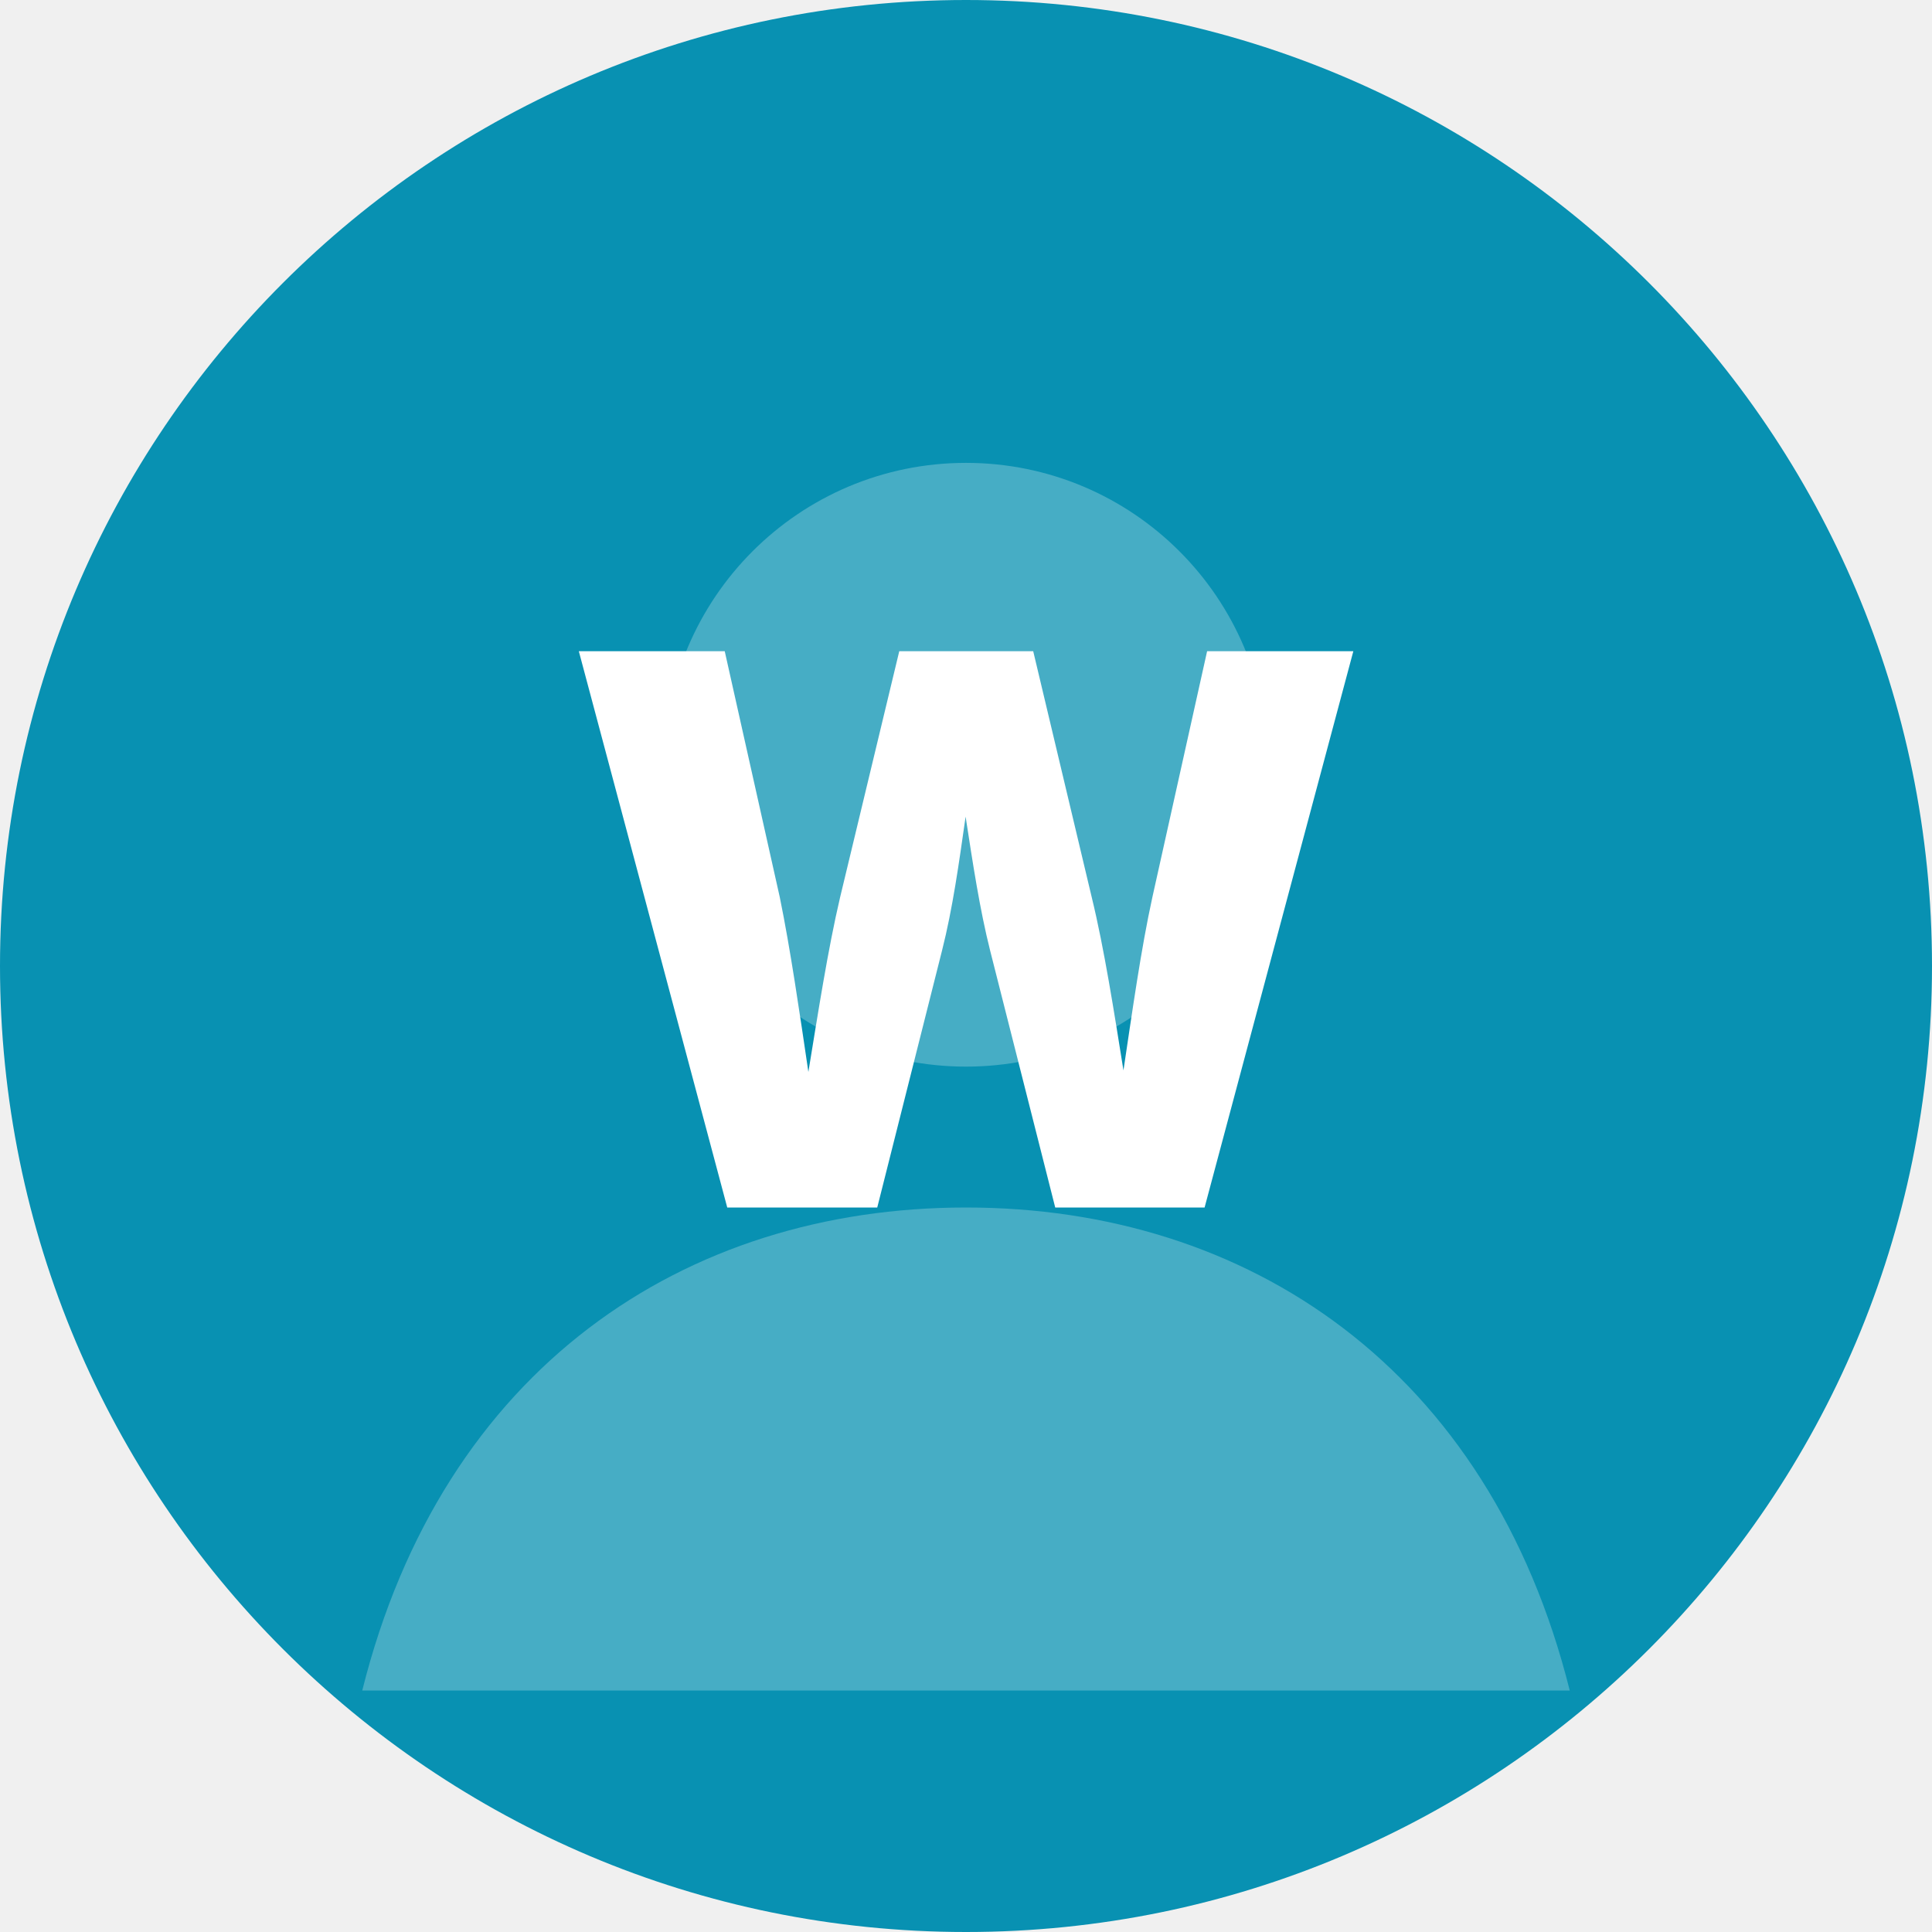
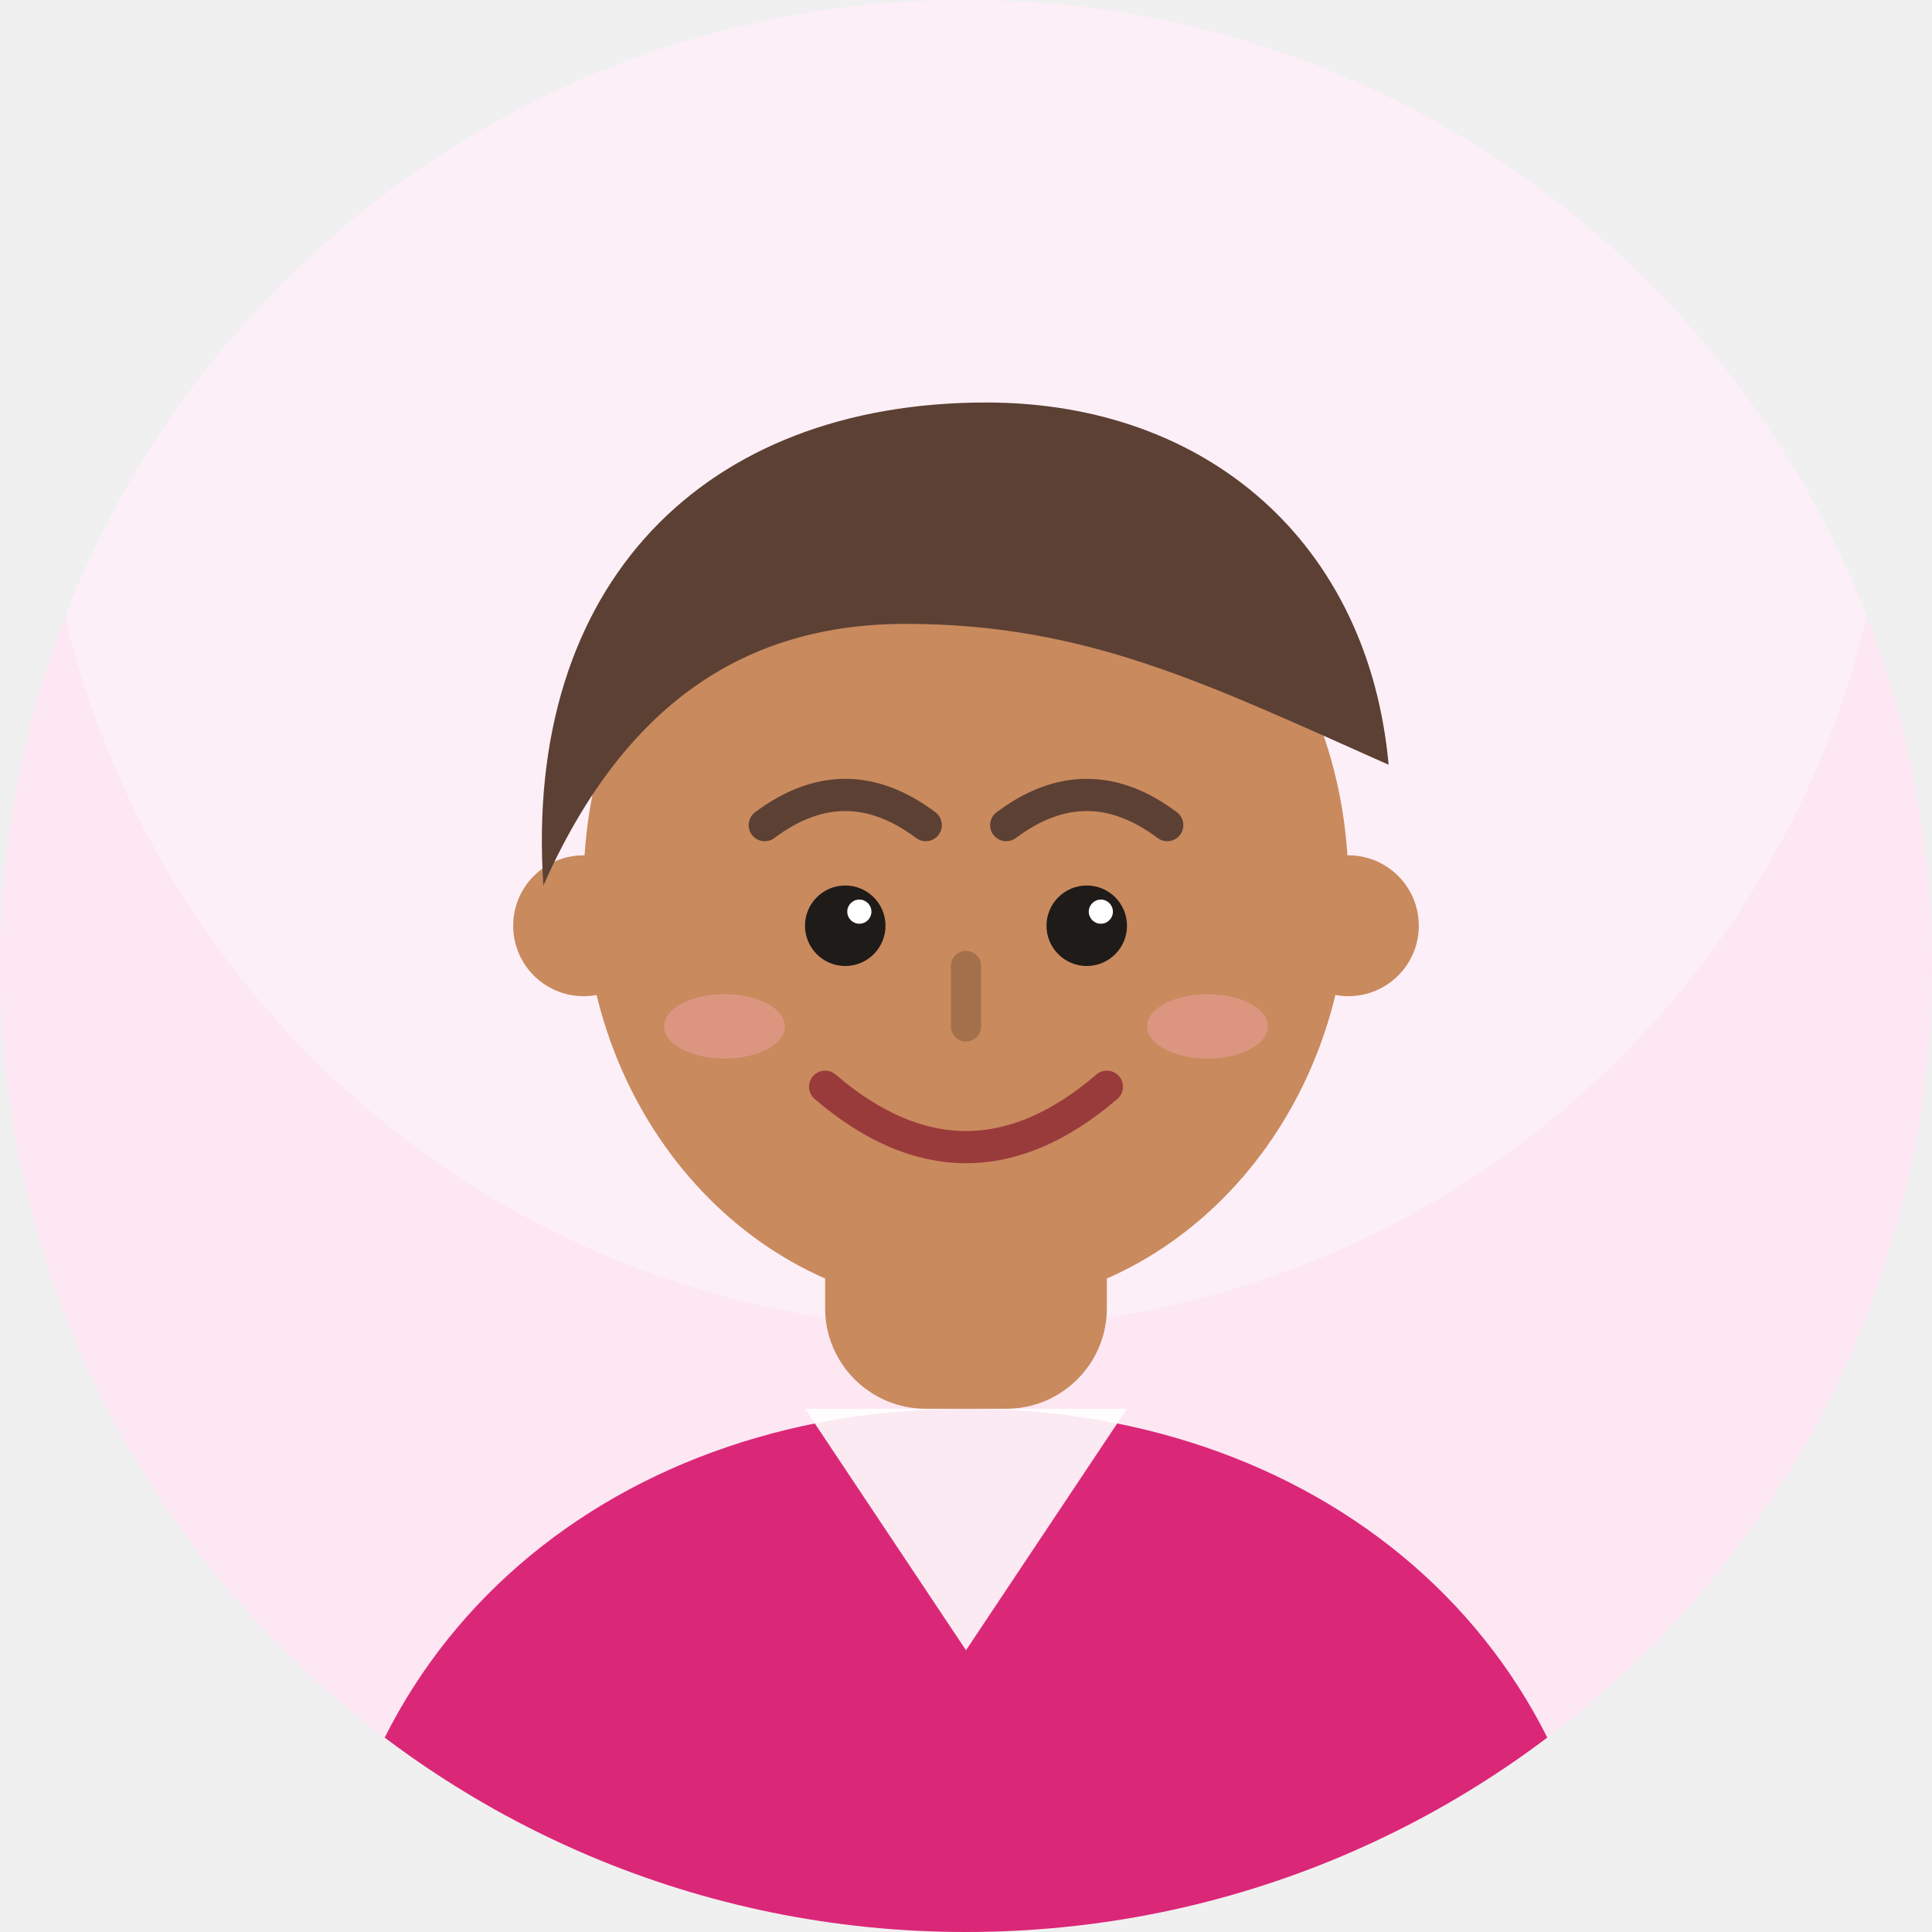
<svg xmlns="http://www.w3.org/2000/svg" viewBox="0 0 96 96" width="96" height="96">
-   <circle cx="48" cy="48" r="48" fill="#0891B2" />
-   <circle cx="48" cy="38" r="15" fill="#fff" opacity=".25" />
-   <path d="M18 84c4-16 16-24 30-24s26 8 30 24" fill="#fff" opacity=".25" />
-   <text x="48" y="60" text-anchor="middle" font-family="Inter,Arial,sans-serif" font-size="38" font-weight="800" fill="#fff">W</text>
+   <defs>
+     <clipPath id="c">
+       <circle cx="48" cy="48" r="48" />
+     </clipPath>
+   </defs>
+   <g clip-path="url(#c)">
+     <rect width="96" height="96" fill="#FCE7F3" />
+     <circle cx="48" cy="20" r="46" fill="#fff" opacity=".35" />
+     <path d="M16 100c0-18 14-30 32-30s32 12 32 30z" fill="#DB2777" />
+     <path d="M40 70h16l-8 12z" fill="#fff" opacity=".9" />
+     <rect x="41" y="56" width="14" height="14" rx="5" fill="#C98A5E" />
+     <ellipse cx="48" cy="44" rx="19" ry="21" fill="#C98A5E" />
+     <circle cx="29" cy="46" r="3.5" fill="#C98A5E" />
+     <circle cx="67" cy="46" r="3.5" fill="#C98A5E" />
+     <path d="M27 44c-1-15 8-24 22-24 11 0 19 7 20 18-9-4-15-7-24-7-8 0-14 4-18 13z" fill="#5C4033" />
+     <path d="M38 41q4-3 8 0M50 41q4-3 8 0" stroke="#5C4033" stroke-width="1.6" fill="none" stroke-linecap="round" />
+     <circle cx="42" cy="46" r="2" fill="#1F1B18" />
+     <circle cx="54" cy="46" r="2" fill="#1F1B18" />
+     <circle cx="42.7" cy="45.3" r=".6" fill="#fff" />
+     <circle cx="54.7" cy="45.3" r=".6" fill="#fff" />
+     <path d="M48 48v3" stroke="#00000030" stroke-width="1.5" stroke-linecap="round" />
+     <path d="M41 54q7 6 14 0" stroke="#9A3B3B" stroke-width="1.6" fill="none" stroke-linecap="round" />
+     <ellipse cx="36" cy="51" rx="3" ry="1.6" fill="#F0A1A1" opacity=".5" />
+     <ellipse cx="60" cy="51" rx="3" ry="1.6" fill="#F0A1A1" opacity=".5" />
+   </g>
</svg>
